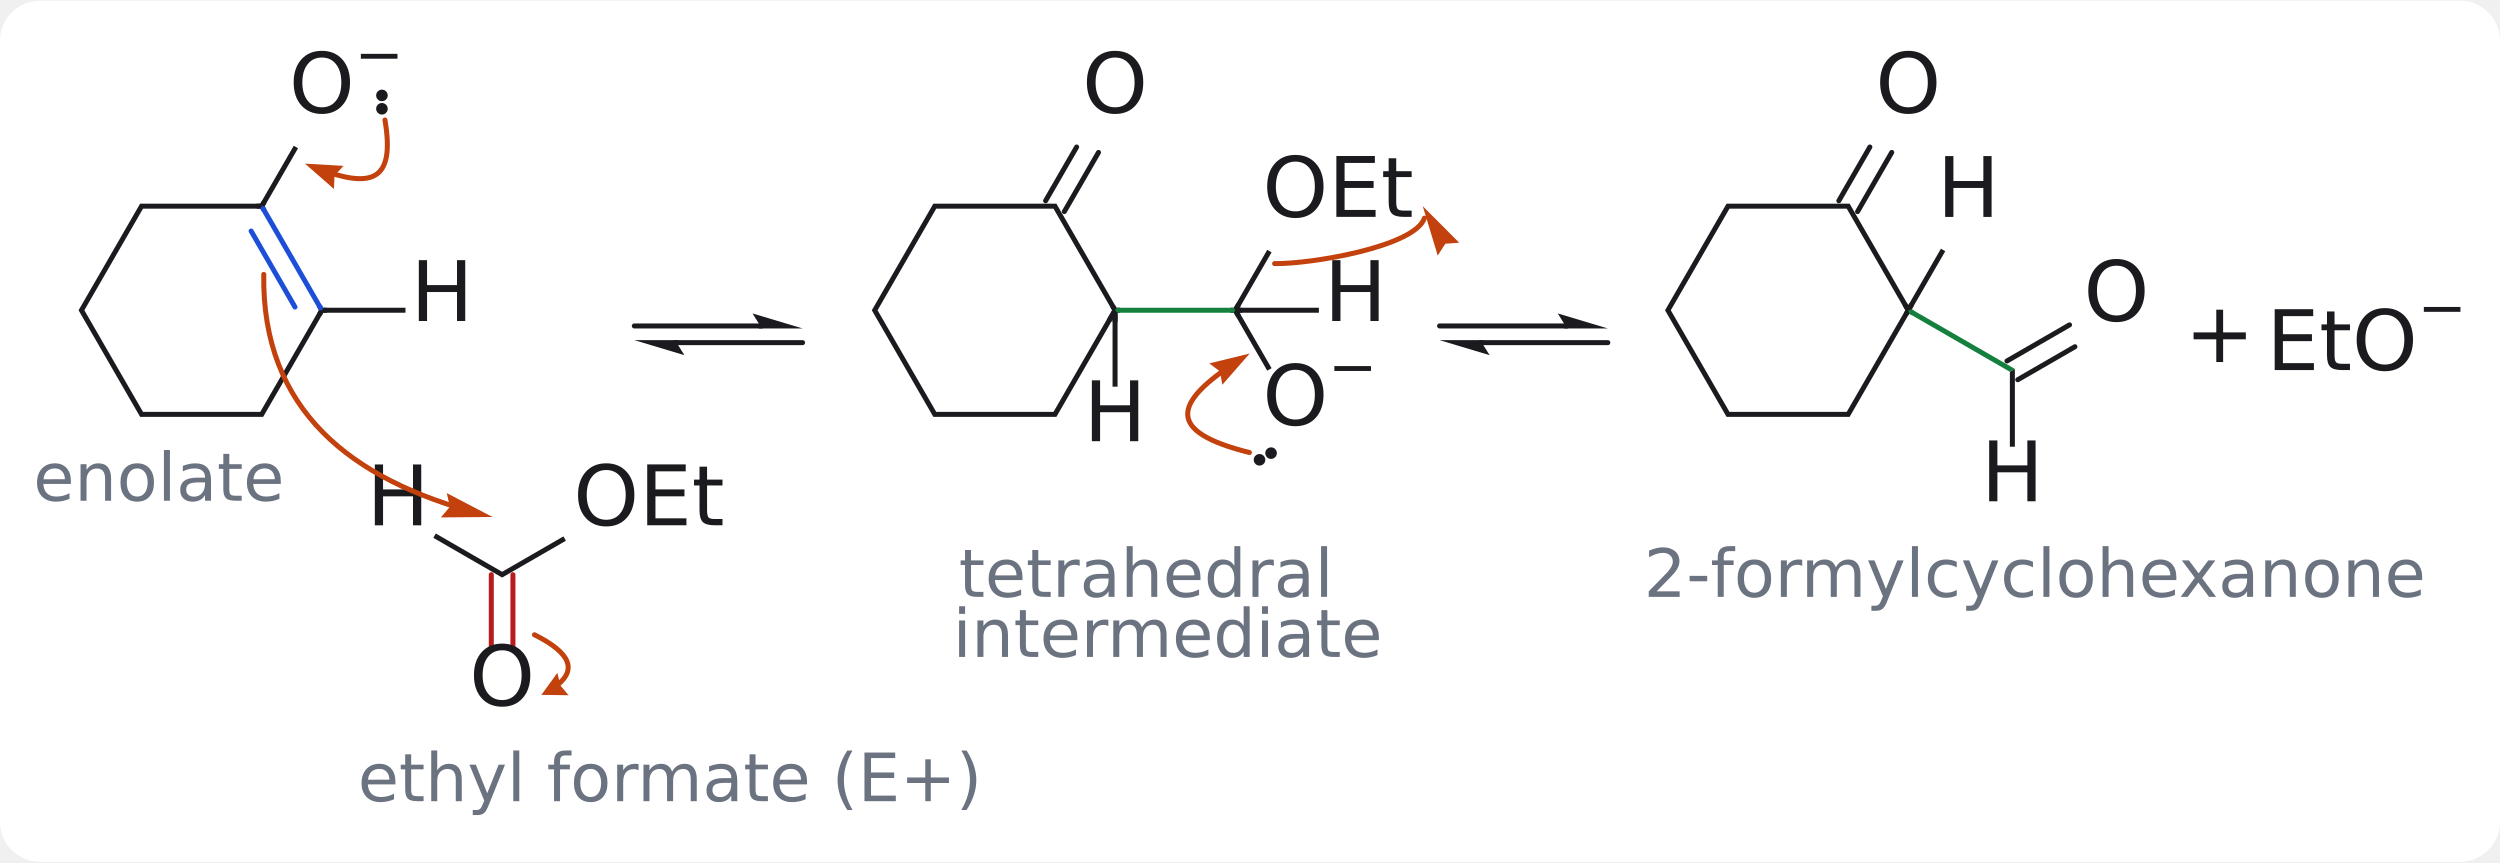
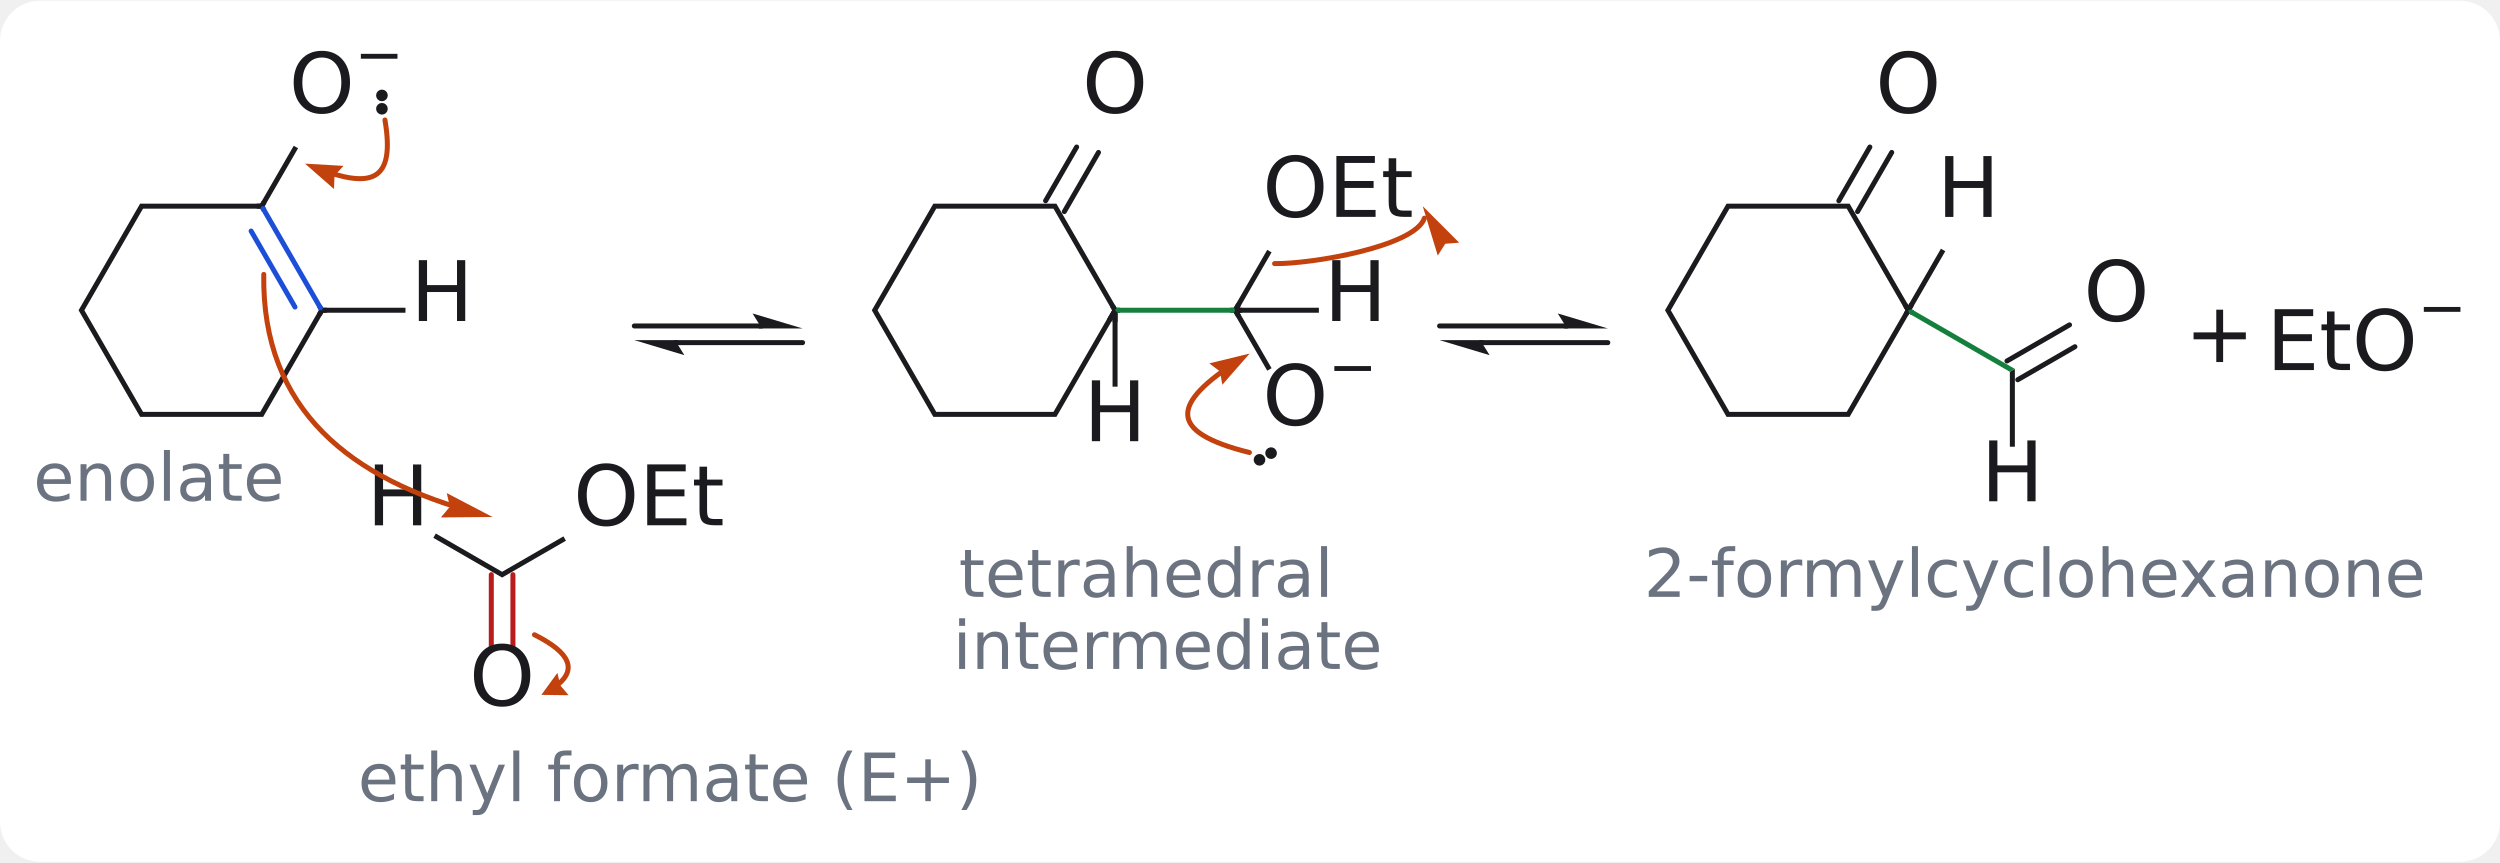
<svg xmlns="http://www.w3.org/2000/svg" viewBox="-70.467 -108.158 873.648 300.892" width="542" height="187">
  <style>.c-ink.fill{fill:#1b1b1f}.c-ink.stroke{stroke:#1b1b1f}.c-arrow.fill{fill:#c2410c}.c-arrow.stroke{stroke:#c2410c}.c-nu.fill{fill:#1d4ed8}.c-nu.stroke{stroke:#1d4ed8}.c-el.fill{fill:#b91c1c}.c-el.stroke{stroke:#b91c1c}.c-good.fill{fill:#15803d}.c-good.stroke{stroke:#15803d}.c-muted.fill{fill:#6b7280}.c-muted.stroke{stroke:#6b7280}.card{fill:#ffffff}@media (prefers-color-scheme: dark){.c-ink.fill{fill:#e6e6ea}.c-ink.stroke{stroke:#e6e6ea}.c-arrow.fill{fill:#ff9f5a}.c-arrow.stroke{stroke:#ff9f5a}.c-nu.fill{fill:#8ab4ff}.c-nu.stroke{stroke:#8ab4ff}.c-el.fill{fill:#ff8a8a}.c-el.stroke{stroke:#ff8a8a}.c-good.fill{fill:#6ee7a0}.c-good.stroke{stroke:#6ee7a0}.c-muted.fill{fill:#9ca3af}.c-muted.stroke{stroke:#9ca3af}.card{fill:#1e1e1e}}</style>
  <rect class="card" x="-70.467" y="-108.158" width="873.648" height="300.892" rx="14" />
  <path class="c-nu stroke" d="M17.288 -27.682 L32.618 -1.13 " fill="none" stroke-width="1.75" stroke-linecap="round" stroke-linejoin="round" />
  <path class="c-el stroke" d="M108.78 92.4 L108.78 118.703 " fill="none" stroke-width="1.75" stroke-linecap="round" stroke-linejoin="round" />
  <path class="c-el stroke" d="M101.22 92.4 L101.22 118.703 " fill="none" stroke-width="1.75" stroke-linecap="round" stroke-linejoin="round" />
  <line class="c-ink stroke" x1="294.926" y1="-38.262" x2="305.772" y2="-57.047" stroke-width="1.75" stroke-linecap="round" />
  <line class="c-ink stroke" x1="301.474" y1="-34.482" x2="313.411" y2="-55.157" stroke-width="1.75" stroke-linecap="round" />
  <line class="c-ink stroke" x1="572.126" y1="-38.262" x2="582.972" y2="-57.047" stroke-width="1.75" stroke-linecap="round" />
  <line class="c-ink stroke" x1="578.673" y1="-34.482" x2="590.611" y2="-55.157" stroke-width="1.75" stroke-linecap="round" />
  <line class="c-ink stroke" x1="630.882" y1="17.726" x2="652.746" y2="5.103" stroke-width="1.75" stroke-linecap="round" />
  <line class="c-ink stroke" x1="634.662" y1="24.274" x2="654.636" y2="12.741" stroke-width="1.75" stroke-linecap="round" />
  <path class="c-ink fill stroke" d="M20.495 -37.247 L19.25 -37.247 L19.25 -35.497 L20.495 -35.497 L21 -36.372 Z M20.495 -35.497 L21.117 -34.419 L22.633 -35.294 L22.01 -36.372 L21 -36.372 Z M22.01 -36.372 L22.633 -37.45 L21.117 -38.325 L20.495 -37.247 L21 -36.372 Z " stroke-width="0" stroke-linecap="round" stroke-linejoin="round" />
  <path class="c-ink fill stroke" d="M40.99 0 L40.367 1.078 L41.883 1.953 L42.505 0.875 L42 0 Z M42.505 -0.875 L41.883 -1.953 L40.367 -1.078 L40.99 -0 L42 0 Z M42.505 0.875 L43.75 0.875 L43.75 -0.875 L42.505 -0.875 L42 0 Z " stroke-width="0" stroke-linecap="round" stroke-linejoin="round" />
  <path class="c-ink fill stroke" d="M318.19 0 L316.372 3.148 L317.887 4.023 L318.325 3.265 L319.2 0 Z M319.705 -0.875 L319.083 -1.953 L317.567 -1.078 L318.19 -0 L319.2 0 Z M320.075 0.875 L320.95 0.875 L320.95 -0.875 L319.705 -0.875 L319.2 0 Z M318.325 3.265 L318.325 4.14 L320.075 4.14 L320.075 0.875 L319.2 0 Z " stroke-width="0" stroke-linecap="round" stroke-linejoin="round" />
  <path class="c-ink fill stroke" d="M360.695 -0.875 L359.45 -0.875 L359.45 0.875 L360.695 0.875 L361.2 0 Z M362.716 -0.875 L363.153 -1.633 L361.638 -2.508 L360.695 -0.875 L361.2 0 Z M360.695 0.875 L361.638 2.508 L363.153 1.633 L362.716 0.875 L361.2 0 Z M362.716 0.875 L363.591 0.875 L363.591 -0.875 L362.716 -0.875 L361.2 0 Z " stroke-width="0" stroke-linecap="round" stroke-linejoin="round" />
  <path class="c-ink fill stroke" d="M595.39 0 L594.767 1.078 L596.283 1.953 L596.72 1.195 L596.4 0 Z M596.4 -1.75 L595.962 -2.508 L594.447 -1.633 L595.39 -0 L596.4 0 Z M597.595 -0.32 L598.353 -1.633 L596.837 -2.508 L596.4 -1.75 L596.4 0 Z M596.72 1.195 L597.478 1.633 L598.353 0.117 L597.595 -0.32 L596.4 0 Z " stroke-width="0" stroke-linecap="round" stroke-linejoin="round" />
  <path class="c-ink fill stroke" d="M20.495 -37.247 L-21.505 -37.247 L-20.495 -35.497 L20.495 -35.497 L21 -36.372 Z M-21.505 -37.247 L-43.01 0 L-40.99 -0 L-20.495 -35.497 Z M-43.01 -0 L-21.505 37.247 L-20.495 35.497 L-40.99 0 Z M-21.505 37.247 L21.505 37.247 L20.495 35.497 L-20.495 35.497 Z M21.505 37.247 L42.505 0.875 L42 0 L40.99 0 L20.495 35.497 Z M22.01 -36.372 L33.695 -56.61 L32.179 -57.485 L20.495 -37.247 L21 -36.372 Z M42.505 0.875 L71.23 0.875 L71.23 -0.875 L42.505 -0.875 L42 0 Z M105 91.39 L81.836 78.015 L80.961 79.531 L105 93.41 Z M105 93.41 L127.302 80.534 L126.427 79.018 L105 91.39 Z M298.705 -37.247 L255.695 -37.247 L256.705 -35.497 L297.695 -35.497 Z M255.695 -37.247 L234.19 0 L236.21 0 L256.705 -35.497 Z M234.19 0 L255.695 37.247 L256.705 35.497 L236.21 0 Z M255.695 37.247 L298.705 37.247 L297.695 35.497 L256.705 35.497 Z M298.705 37.247 L318.325 3.265 L319.2 0 L318.19 0 L297.695 35.497 Z M297.695 -35.497 L318.19 -0 L319.2 0 L319.705 -0.875 L298.705 -37.247 Z M318.325 3.265 L318.325 26.702 L320.075 26.702 L320.075 0.875 L319.2 0 Z M362.716 -0.875 L373.895 -20.238 L372.38 -21.113 L360.695 -0.875 L361.2 0 Z M360.695 0.875 L372.38 21.113 L373.895 20.238 L362.716 0.875 L361.2 0 Z M362.716 0.875 L390.43 0.875 L390.43 -0.875 L362.716 -0.875 L361.2 0 Z M575.905 -37.247 L532.895 -37.247 L533.905 -35.497 L574.895 -35.497 Z M532.895 -37.247 L511.39 0 L513.41 -0 L533.905 -35.497 Z M511.39 -0 L532.895 37.247 L533.905 35.497 L513.41 0 Z M532.895 37.247 L575.905 37.247 L574.895 35.497 L533.905 35.497 Z M575.905 37.247 L596.72 1.195 L596.4 0 L595.39 0 L574.895 35.497 Z M574.895 -35.497 L595.39 -0 L596.4 0 L596.4 -1.75 L575.905 -37.247 Z M597.595 -0.32 L609.325 -20.637 L607.81 -21.512 L596.4 -1.75 L596.4 0 Z M631.897 21.505 L631.897 47.702 L633.647 47.702 L633.647 20.495 Z " stroke-width="0" stroke-linecap="round" stroke-linejoin="round" />
  <path class="c-nu fill stroke" d="M20.495 -35.497 L40.99 -0 L42 0 L42.505 -0.875 L22.01 -36.372 L21 -36.372 Z " stroke-width="0" stroke-linecap="round" stroke-linejoin="round" />
  <path class="c-good fill stroke" d="M320.075 0.875 L360.695 0.875 L361.2 0 L360.695 -0.875 L319.705 -0.875 L319.2 0 Z M596.72 1.195 L631.897 21.505 L633.647 20.495 L597.595 -0.32 L596.4 0 Z " stroke-width="0" stroke-linecap="round" stroke-linejoin="round" />
  <text class="c-ink fill" xml:space="preserve" x="30.521" y="-89.2" font-family="DejaVu Sans" font-size="29.167" font-weight="normal" font-style="normal" text-decoration="none" dominant-baseline="text-before-edge">O</text>
  <text class="c-ink fill" xml:space="preserve" x="53.479" y="-96.492" font-family="DejaVu Sans" font-size="20.417" font-weight="normal" font-style="normal" text-decoration="none" dominant-baseline="text-before-edge">−</text>
  <path class="c-ink fill stroke" d="M63 -71.577 C63.644 -71.577 64.167 -71.055 64.167 -70.411 C64.167 -69.766 63.644 -69.244 63 -69.244 C62.356 -69.244 61.833 -69.766 61.833 -70.411 C61.833 -71.055 62.356 -71.577 63 -71.577 Z " stroke-width="1.75" stroke-linecap="round" stroke-linejoin="round" />
  <path class="c-ink fill stroke" d="M63 -76.244 C63.644 -76.244 64.167 -75.722 64.167 -75.077 C64.167 -74.433 63.644 -73.911 63 -73.911 C62.356 -73.911 61.833 -74.433 61.833 -75.077 C61.833 -75.722 62.356 -76.244 63 -76.244 Z " stroke-width="1.75" stroke-linecap="round" stroke-linejoin="round" />
  <text class="c-ink fill" xml:space="preserve" x="73.034" y="-16.442" font-family="DejaVu Sans" font-size="29.167" font-weight="normal" font-style="normal" text-decoration="none" dominant-baseline="text-before-edge">H</text>
  <text class="c-ink fill" xml:space="preserve" x="57.662" y="54.958" font-family="DejaVu Sans" font-size="29.167" font-weight="normal" font-style="normal" text-decoration="none" dominant-baseline="text-before-edge">H</text>
  <text class="c-ink fill" xml:space="preserve" x="93.521" y="117.944" font-family="DejaVu Sans" font-size="29.167" font-weight="normal" font-style="normal" text-decoration="none" dominant-baseline="text-before-edge">O</text>
  <text class="c-ink fill" xml:space="preserve" x="129.893" y="54.944" font-family="DejaVu Sans" font-size="29.167" font-weight="normal" font-style="normal" text-decoration="none" dominant-baseline="text-before-edge">OEt</text>
  <text class="c-ink fill" xml:space="preserve" x="307.721" y="-89.2" font-family="DejaVu Sans" font-size="29.167" font-weight="normal" font-style="normal" text-decoration="none" dominant-baseline="text-before-edge">O</text>
  <text class="c-ink fill" xml:space="preserve" x="308.234" y="25.558" font-family="DejaVu Sans" font-size="29.167" font-weight="normal" font-style="normal" text-decoration="none" dominant-baseline="text-before-edge">H</text>
  <text class="c-ink fill" xml:space="preserve" x="370.721" y="-52.828" font-family="DejaVu Sans" font-size="29.167" font-weight="normal" font-style="normal" text-decoration="none" dominant-baseline="text-before-edge">OEt</text>
  <text class="c-ink fill" xml:space="preserve" x="370.721" y="19.916" font-family="DejaVu Sans" font-size="29.167" font-weight="normal" font-style="normal" text-decoration="none" dominant-baseline="text-before-edge">O</text>
  <text class="c-ink fill" xml:space="preserve" x="393.679" y="12.624" font-family="DejaVu Sans" font-size="20.417" font-weight="normal" font-style="normal" text-decoration="none" dominant-baseline="text-before-edge">−</text>
  <path class="c-ink fill stroke" d="M372.71 50.511 C372.388 49.953 372.579 49.24 373.137 48.917 C373.695 48.595 374.409 48.786 374.731 49.344 C375.053 49.902 374.862 50.616 374.304 50.938 C373.746 51.26 373.033 51.069 372.71 50.511 Z " stroke-width="1.75" stroke-linecap="round" stroke-linejoin="round" />
  <path class="c-ink fill stroke" d="M368.669 52.844 C368.347 52.286 368.538 51.573 369.096 51.251 C369.654 50.929 370.368 51.12 370.69 51.678 C371.012 52.236 370.821 52.949 370.263 53.271 C369.705 53.594 368.991 53.402 368.669 52.844 Z " stroke-width="1.75" stroke-linecap="round" stroke-linejoin="round" />
  <text class="c-ink fill" xml:space="preserve" x="392.234" y="-16.442" font-family="DejaVu Sans" font-size="29.167" font-weight="normal" font-style="normal" text-decoration="none" dominant-baseline="text-before-edge">H</text>
  <text class="c-ink fill" xml:space="preserve" x="584.921" y="-89.2" font-family="DejaVu Sans" font-size="29.167" font-weight="normal" font-style="normal" text-decoration="none" dominant-baseline="text-before-edge">O</text>
  <text class="c-ink fill" xml:space="preserve" x="606.434" y="-52.814" font-family="DejaVu Sans" font-size="29.167" font-weight="normal" font-style="normal" text-decoration="none" dominant-baseline="text-before-edge">H</text>
  <text class="c-ink fill" xml:space="preserve" x="621.806" y="46.558" font-family="DejaVu Sans" font-size="29.167" font-weight="normal" font-style="normal" text-decoration="none" dominant-baseline="text-before-edge">H</text>
  <text class="c-ink fill" xml:space="preserve" x="657.665" y="-16.456" font-family="DejaVu Sans" font-size="29.167" font-weight="normal" font-style="normal" text-decoration="none" dominant-baseline="text-before-edge">O</text>
  <text class="c-ink fill" xml:space="preserve" x="721.586" y="0.708" font-family="DejaVu Sans" font-size="29.167" font-weight="normal" font-style="normal" text-decoration="none" dominant-baseline="text-before-edge">EtO</text>
  <text class="c-ink fill" xml:space="preserve" x="774.408" y="-8.042" font-family="DejaVu Sans" font-size="20.417" font-weight="normal" font-style="normal" text-decoration="none" dominant-baseline="text-before-edge">−</text>
  <path class="c-ink stroke" d="M151.2 5.483 L195.781 5.483 " fill="none" stroke-width="1.75" stroke-linecap="round" stroke-linejoin="round" />
  <path class="c-ink fill stroke" d="M210 6.358 L192.5 1.108 L194.688 4.608 L194.688 6.358 L210 6.358 Z " stroke-width="0" stroke-linecap="round" stroke-linejoin="round" />
  <path class="c-ink stroke" d="M210 11.317 L165.419 11.317 " fill="none" stroke-width="1.75" stroke-linecap="round" stroke-linejoin="round" />
  <path class="c-ink fill stroke" d="M151.2 10.442 L168.7 15.692 L166.512 12.192 L166.512 10.442 L151.2 10.442 Z " stroke-width="0" stroke-linecap="round" stroke-linejoin="round" />
  <path class="c-ink stroke" d="M432.6 5.483 L477.181 5.483 " fill="none" stroke-width="1.75" stroke-linecap="round" stroke-linejoin="round" />
  <path class="c-ink fill stroke" d="M491.4 6.358 L473.9 1.108 L476.087 4.608 L476.087 6.358 L491.4 6.358 Z " stroke-width="0" stroke-linecap="round" stroke-linejoin="round" />
  <path class="c-ink stroke" d="M491.4 11.317 L446.819 11.317 " fill="none" stroke-width="1.75" stroke-linecap="round" stroke-linejoin="round" />
  <path class="c-ink fill stroke" d="M432.6 10.442 L450.1 15.692 L447.913 12.192 L447.913 10.442 L432.6 10.442 Z " stroke-width="0" stroke-linecap="round" stroke-linejoin="round" />
  <path class="c-arrow stroke" d="M64.058 -66.491 C67.747 -44.693 59.213 -42.49 40.191 -49.637 " fill="none" stroke-width="1.75" stroke-linecap="round" stroke-linejoin="round" />
  <path class="c-arrow fill stroke" d="M36.12 -51.24 L46.242 -42.364 L46.428 -47.015 L49.56 -50.46 Z " stroke-width="0" stroke-linecap="round" stroke-linejoin="round" />
  <path class="c-arrow stroke" d="M21.705 -12.531 C20.994 34.847 52.183 59.308 97.396 71.173 " fill="none" stroke-width="1.75" stroke-linecap="round" stroke-linejoin="round" />
  <path class="c-arrow fill stroke" d="M101.64 72.24 L85.651 63.889 L86.753 68.655 L83.602 72.396 Z " stroke-width="0" stroke-linecap="round" stroke-linejoin="round" />
  <path class="c-arrow stroke" d="M116.31 113.4 C128.871 119.68 132.099 125.96 122.52 132.241 " fill="none" stroke-width="1.75" stroke-linecap="round" stroke-linejoin="round" />
  <path class="c-arrow fill stroke" d="M118.716 134.4 L128.235 134.532 L125.333 131.091 L124.322 126.706 Z " stroke-width="0" stroke-linecap="round" stroke-linejoin="round" />
  <path class="c-arrow stroke" d="M366.149 49.712 C337.016 42.453 339.002 32.49 362.524 17.433 " fill="none" stroke-width="1.75" stroke-linecap="round" stroke-linejoin="round" />
  <path class="c-arrow fill stroke" d="M366.24 15.12 L352.141 18.558 L355.89 21.401 L356.68 26.038 Z " stroke-width="0" stroke-linecap="round" stroke-linejoin="round" />
  <path class="c-arrow stroke" d="M374.948 -16.311 C387.656 -16.101 423.972 -22.248 427.298 -32.18 " fill="none" stroke-width="1.75" stroke-linecap="round" stroke-linejoin="round" />
  <path class="c-arrow fill stroke" d="M426.72 -36.372 L431.967 -19.113 L434.594 -23.239 L439.471 -23.613 Z " stroke-width="0" stroke-linecap="round" stroke-linejoin="round" />
  <text class="c-ink fill" xml:space="preserve" x="693" y="-2.1" font-family="DejaVu Sans" font-size="29.167" font-weight="normal" font-style="normal" text-decoration="none" dominant-baseline="text-before-edge">+</text>
  <text class="c-muted fill" xml:space="preserve" x="-58.8" y="50.4" font-family="DejaVu Sans" font-size="23.333" font-weight="normal" font-style="normal" text-decoration="none" dominant-baseline="text-before-edge">enolate</text>
  <text class="c-muted fill" xml:space="preserve" x="54.6" y="155.4" font-family="DejaVu Sans" font-size="23.333" font-weight="normal" font-style="normal" text-decoration="none" dominant-baseline="text-before-edge">ethyl formate (E+)</text>
  <text class="c-muted fill" xml:space="preserve" x="264.6" y="84" font-family="DejaVu Sans" font-size="23.333" font-weight="normal" font-style="normal" text-decoration="none" dominant-baseline="text-before-edge">tetrahedral</text>
-   <text class="c-muted fill" xml:space="preserve" x="262.5" y="105" font-family="DejaVu Sans" font-size="23.333" font-weight="normal" font-style="normal" text-decoration="none" dominant-baseline="text-before-edge">intermediate</text>
+   <text class="c-muted fill" xml:space="preserve" x="262.5" y="109.2" font-family="DejaVu Sans" font-size="23.333" font-weight="normal" font-style="normal" text-decoration="none" dominant-baseline="text-before-edge">intermediate</text>
  <text class="c-muted fill" xml:space="preserve" x="504" y="84" font-family="DejaVu Sans" font-size="23.333" font-weight="normal" font-style="normal" text-decoration="none" dominant-baseline="text-before-edge">2-formylcyclohexanone</text>
</svg>
